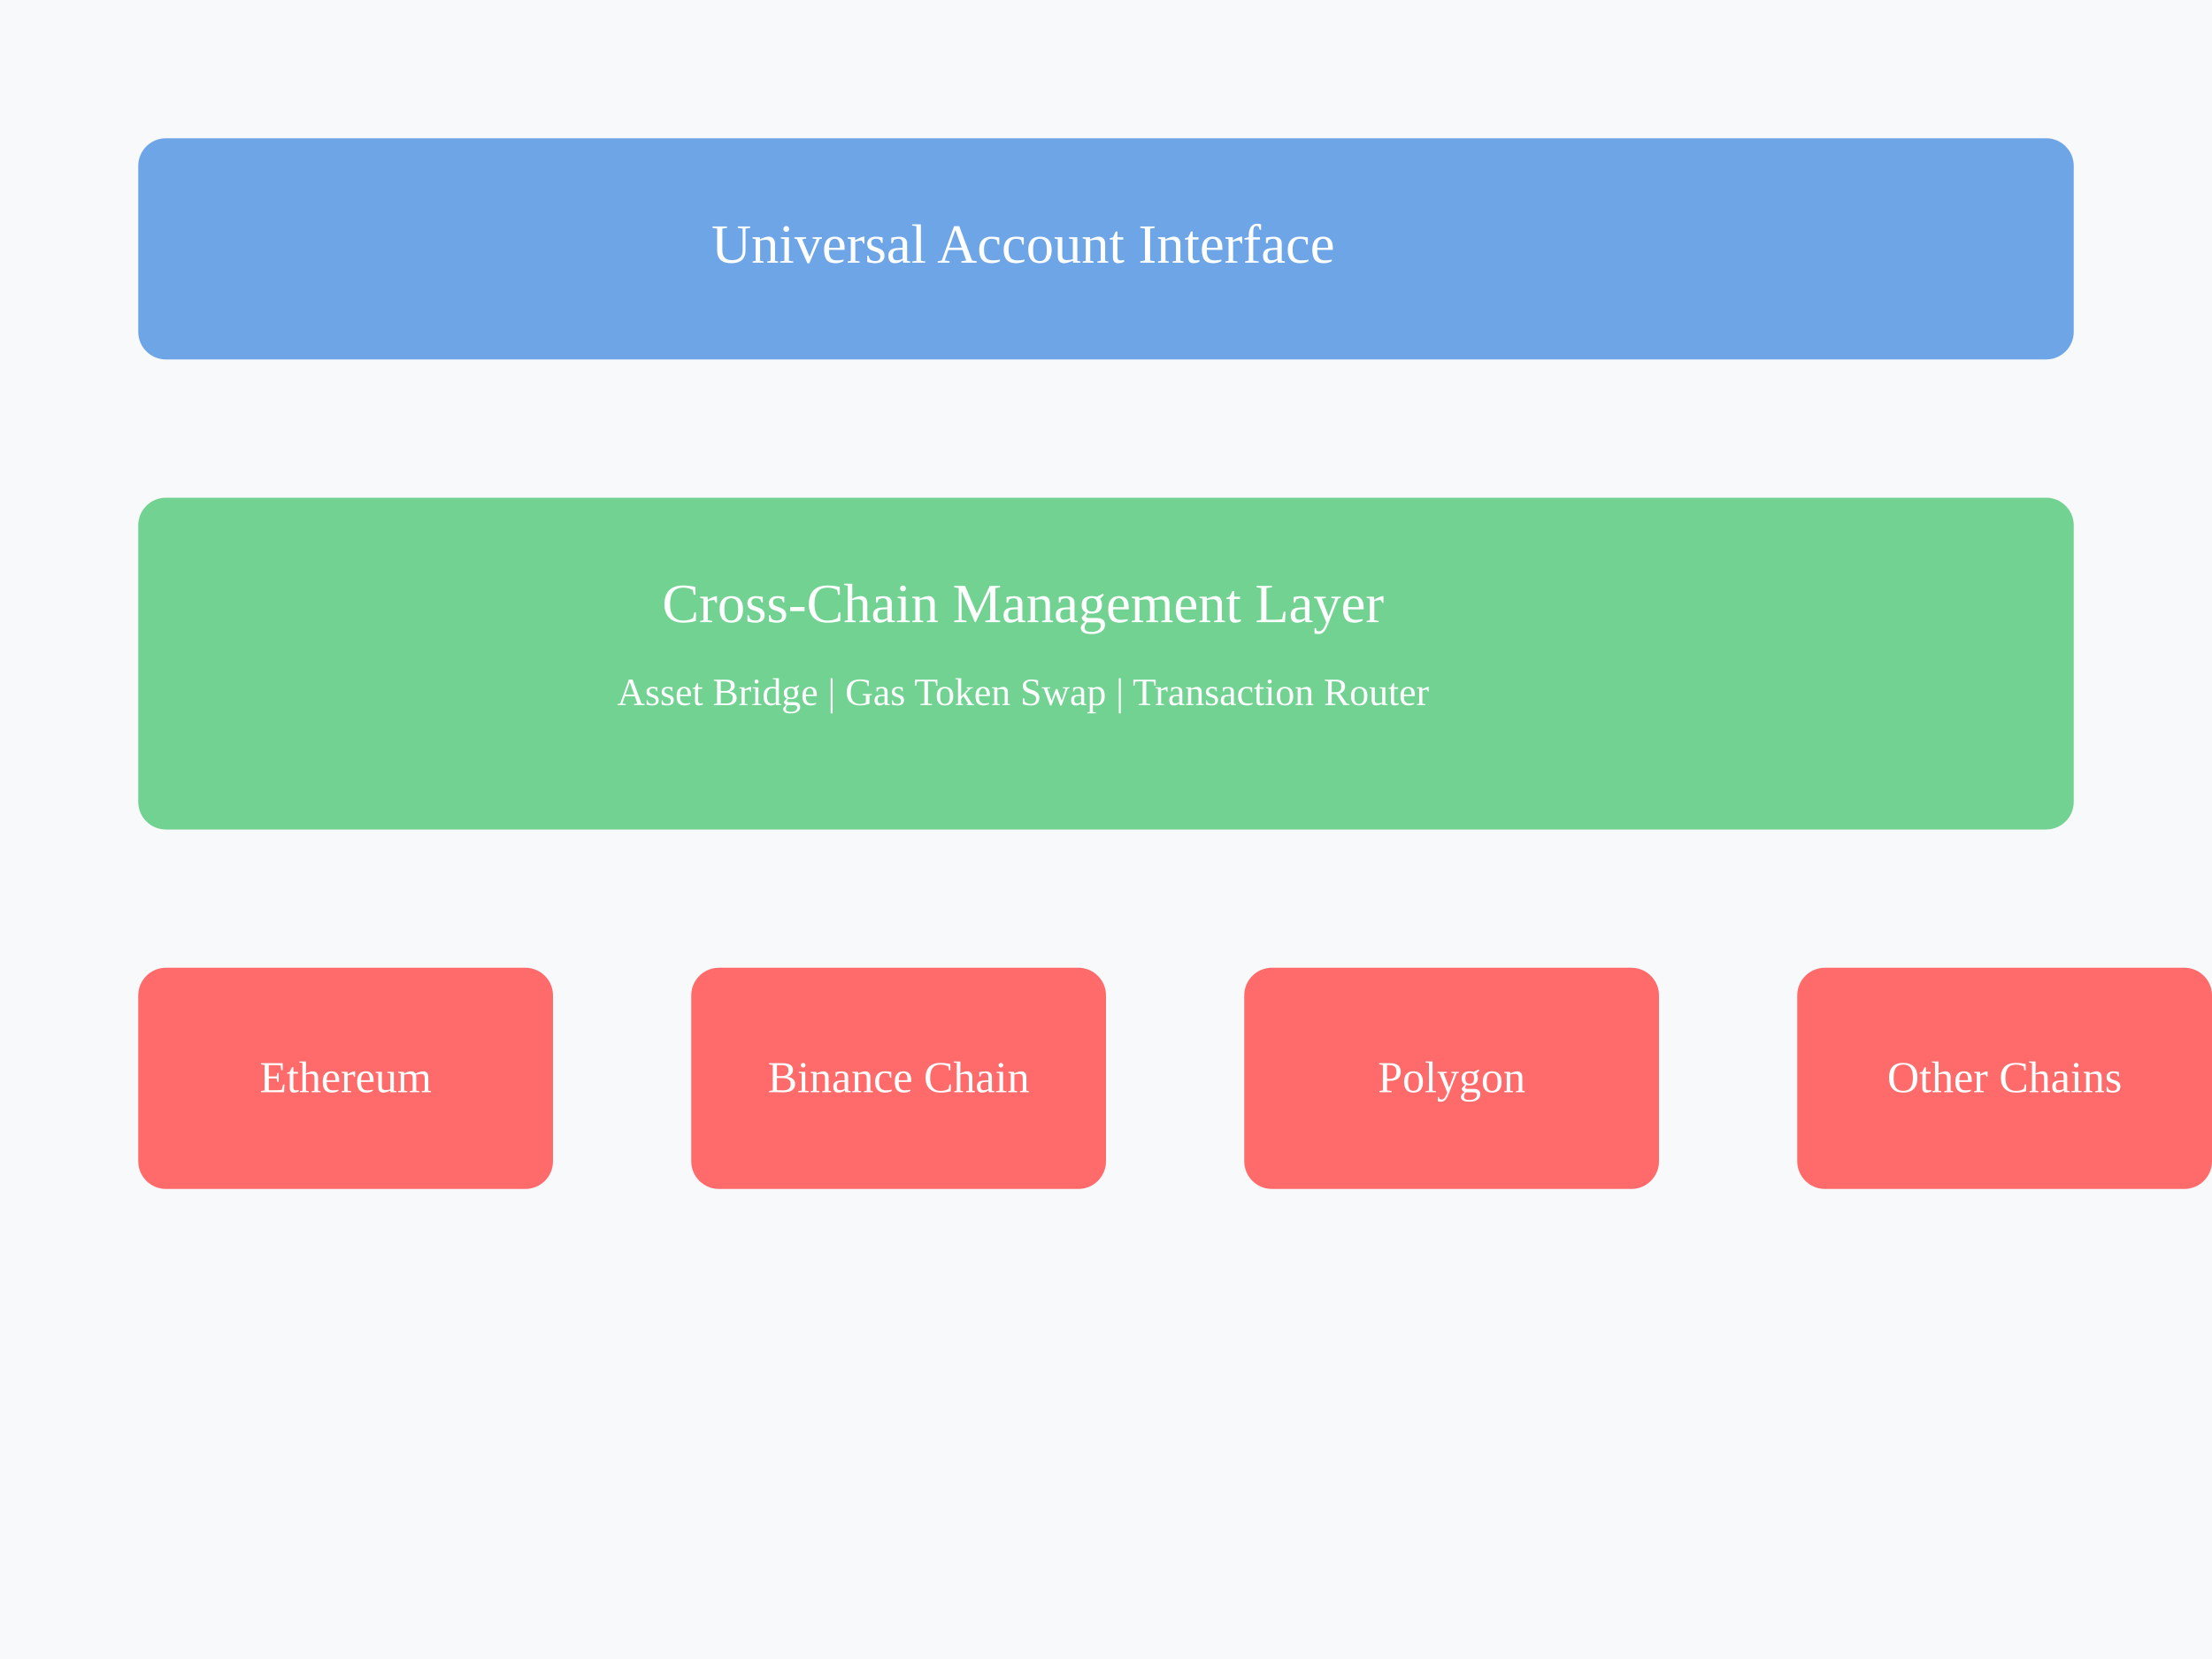
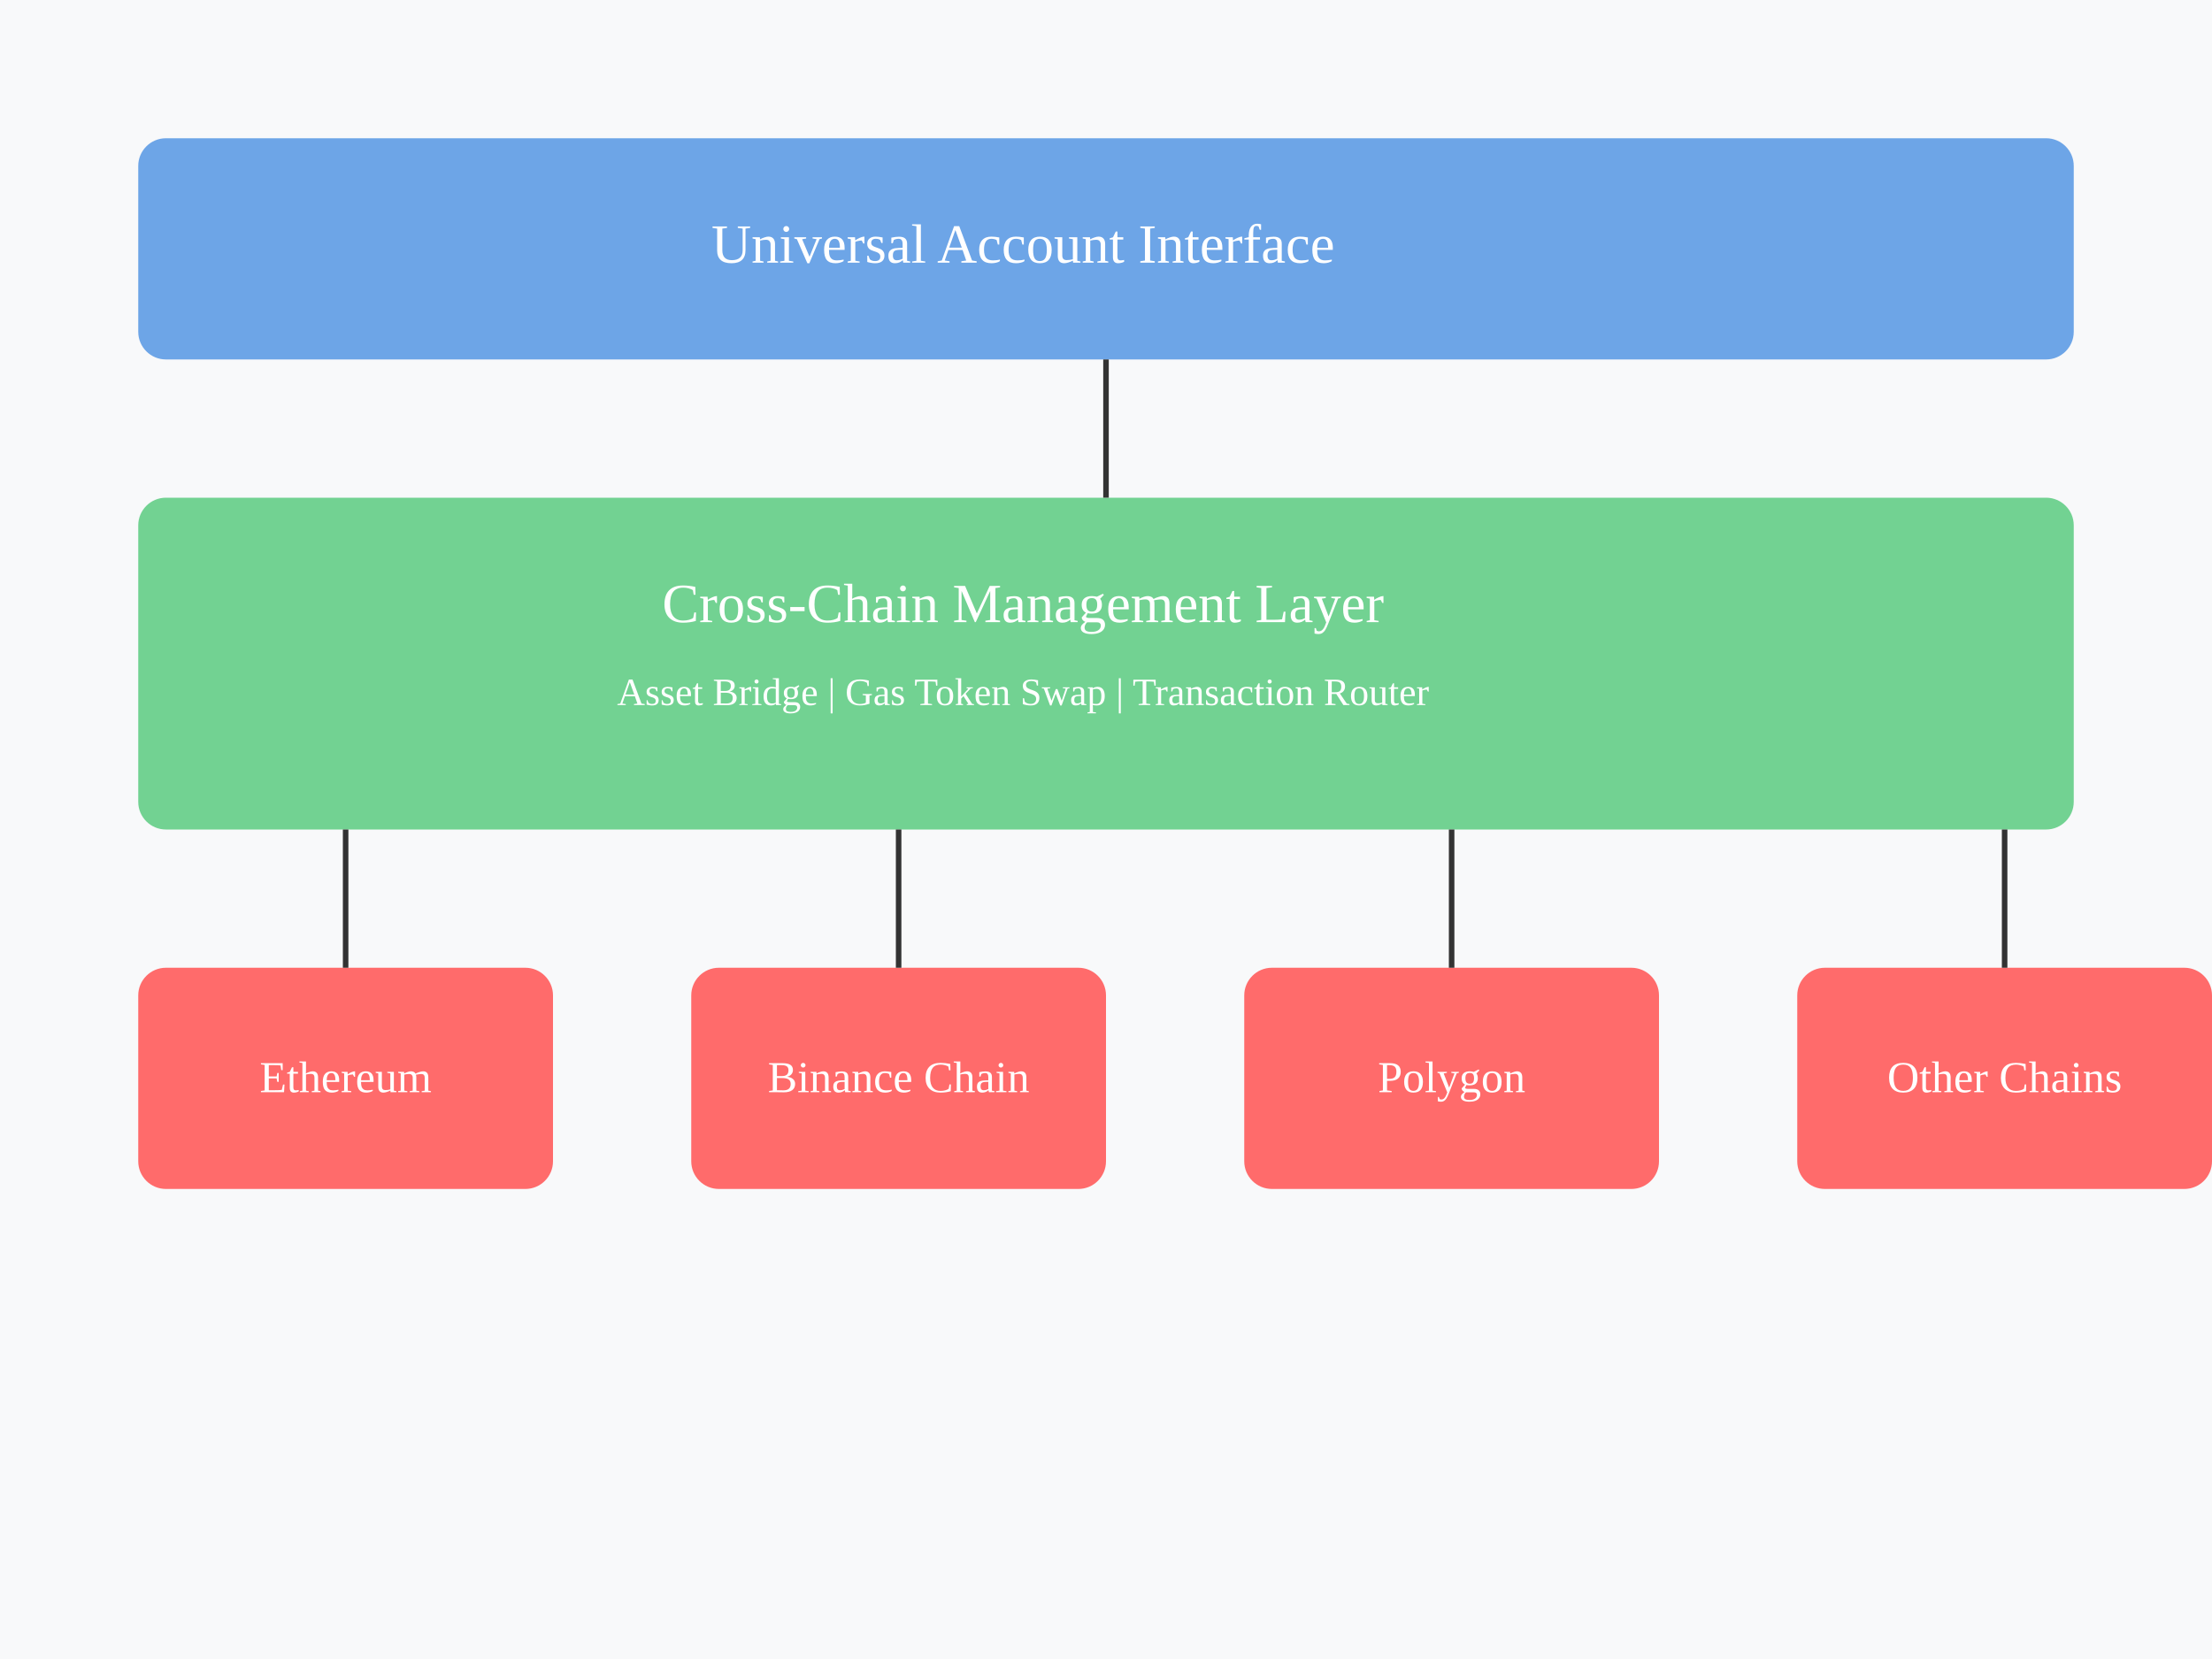
<svg xmlns="http://www.w3.org/2000/svg" viewBox="0 0 800 600">
  <rect width="800" height="600" fill="#f8f9fa" />
  <rect x="50" y="50" width="700" height="80" rx="10" fill="#4a90e2" opacity="0.8" />
  <text x="370" y="95" text-anchor="middle" fill="white" font-size="20">Universal Account Interface</text>
  <rect x="50" y="180" width="700" height="120" rx="10" fill="#50c878" opacity="0.8" />
  <text x="370" y="225" text-anchor="middle" fill="white" font-size="20">Cross-Chain Management Layer</text>
  <text x="370" y="255" text-anchor="middle" fill="white" font-size="14">Asset Bridge | Gas Token Swap | Transaction Router</text>
  <rect x="50" y="350" width="150" height="80" rx="10" fill="#ff6b6b" />
  <text x="125" y="395" text-anchor="middle" fill="white" font-size="16">Ethereum</text>
  <rect x="250" y="350" width="150" height="80" rx="10" fill="#ff6b6b" />
  <text x="325" y="395" text-anchor="middle" fill="white" font-size="16">Binance Chain</text>
  <rect x="450" y="350" width="150" height="80" rx="10" fill="#ff6b6b" />
  <text x="525" y="395" text-anchor="middle" fill="white" font-size="16">Polygon</text>
  <rect x="650" y="350" width="150" height="80" rx="10" fill="#ff6b6b" />
  <text x="725" y="395" text-anchor="middle" fill="white" font-size="16">Other Chains</text>
+   <path d="M400 130 L400 180" stroke="#333" stroke-width="2" />
+   <path d="M125 300 L125 350" stroke="#333" stroke-width="2" />
+   <path d="M325 300 L325 350" stroke="#333" stroke-width="2" />
+   <path d="M525 300 L525 350" stroke="#333" stroke-width="2" />
+   <path d="M725 300 L725 350" stroke="#333" stroke-width="2" />
</svg>
